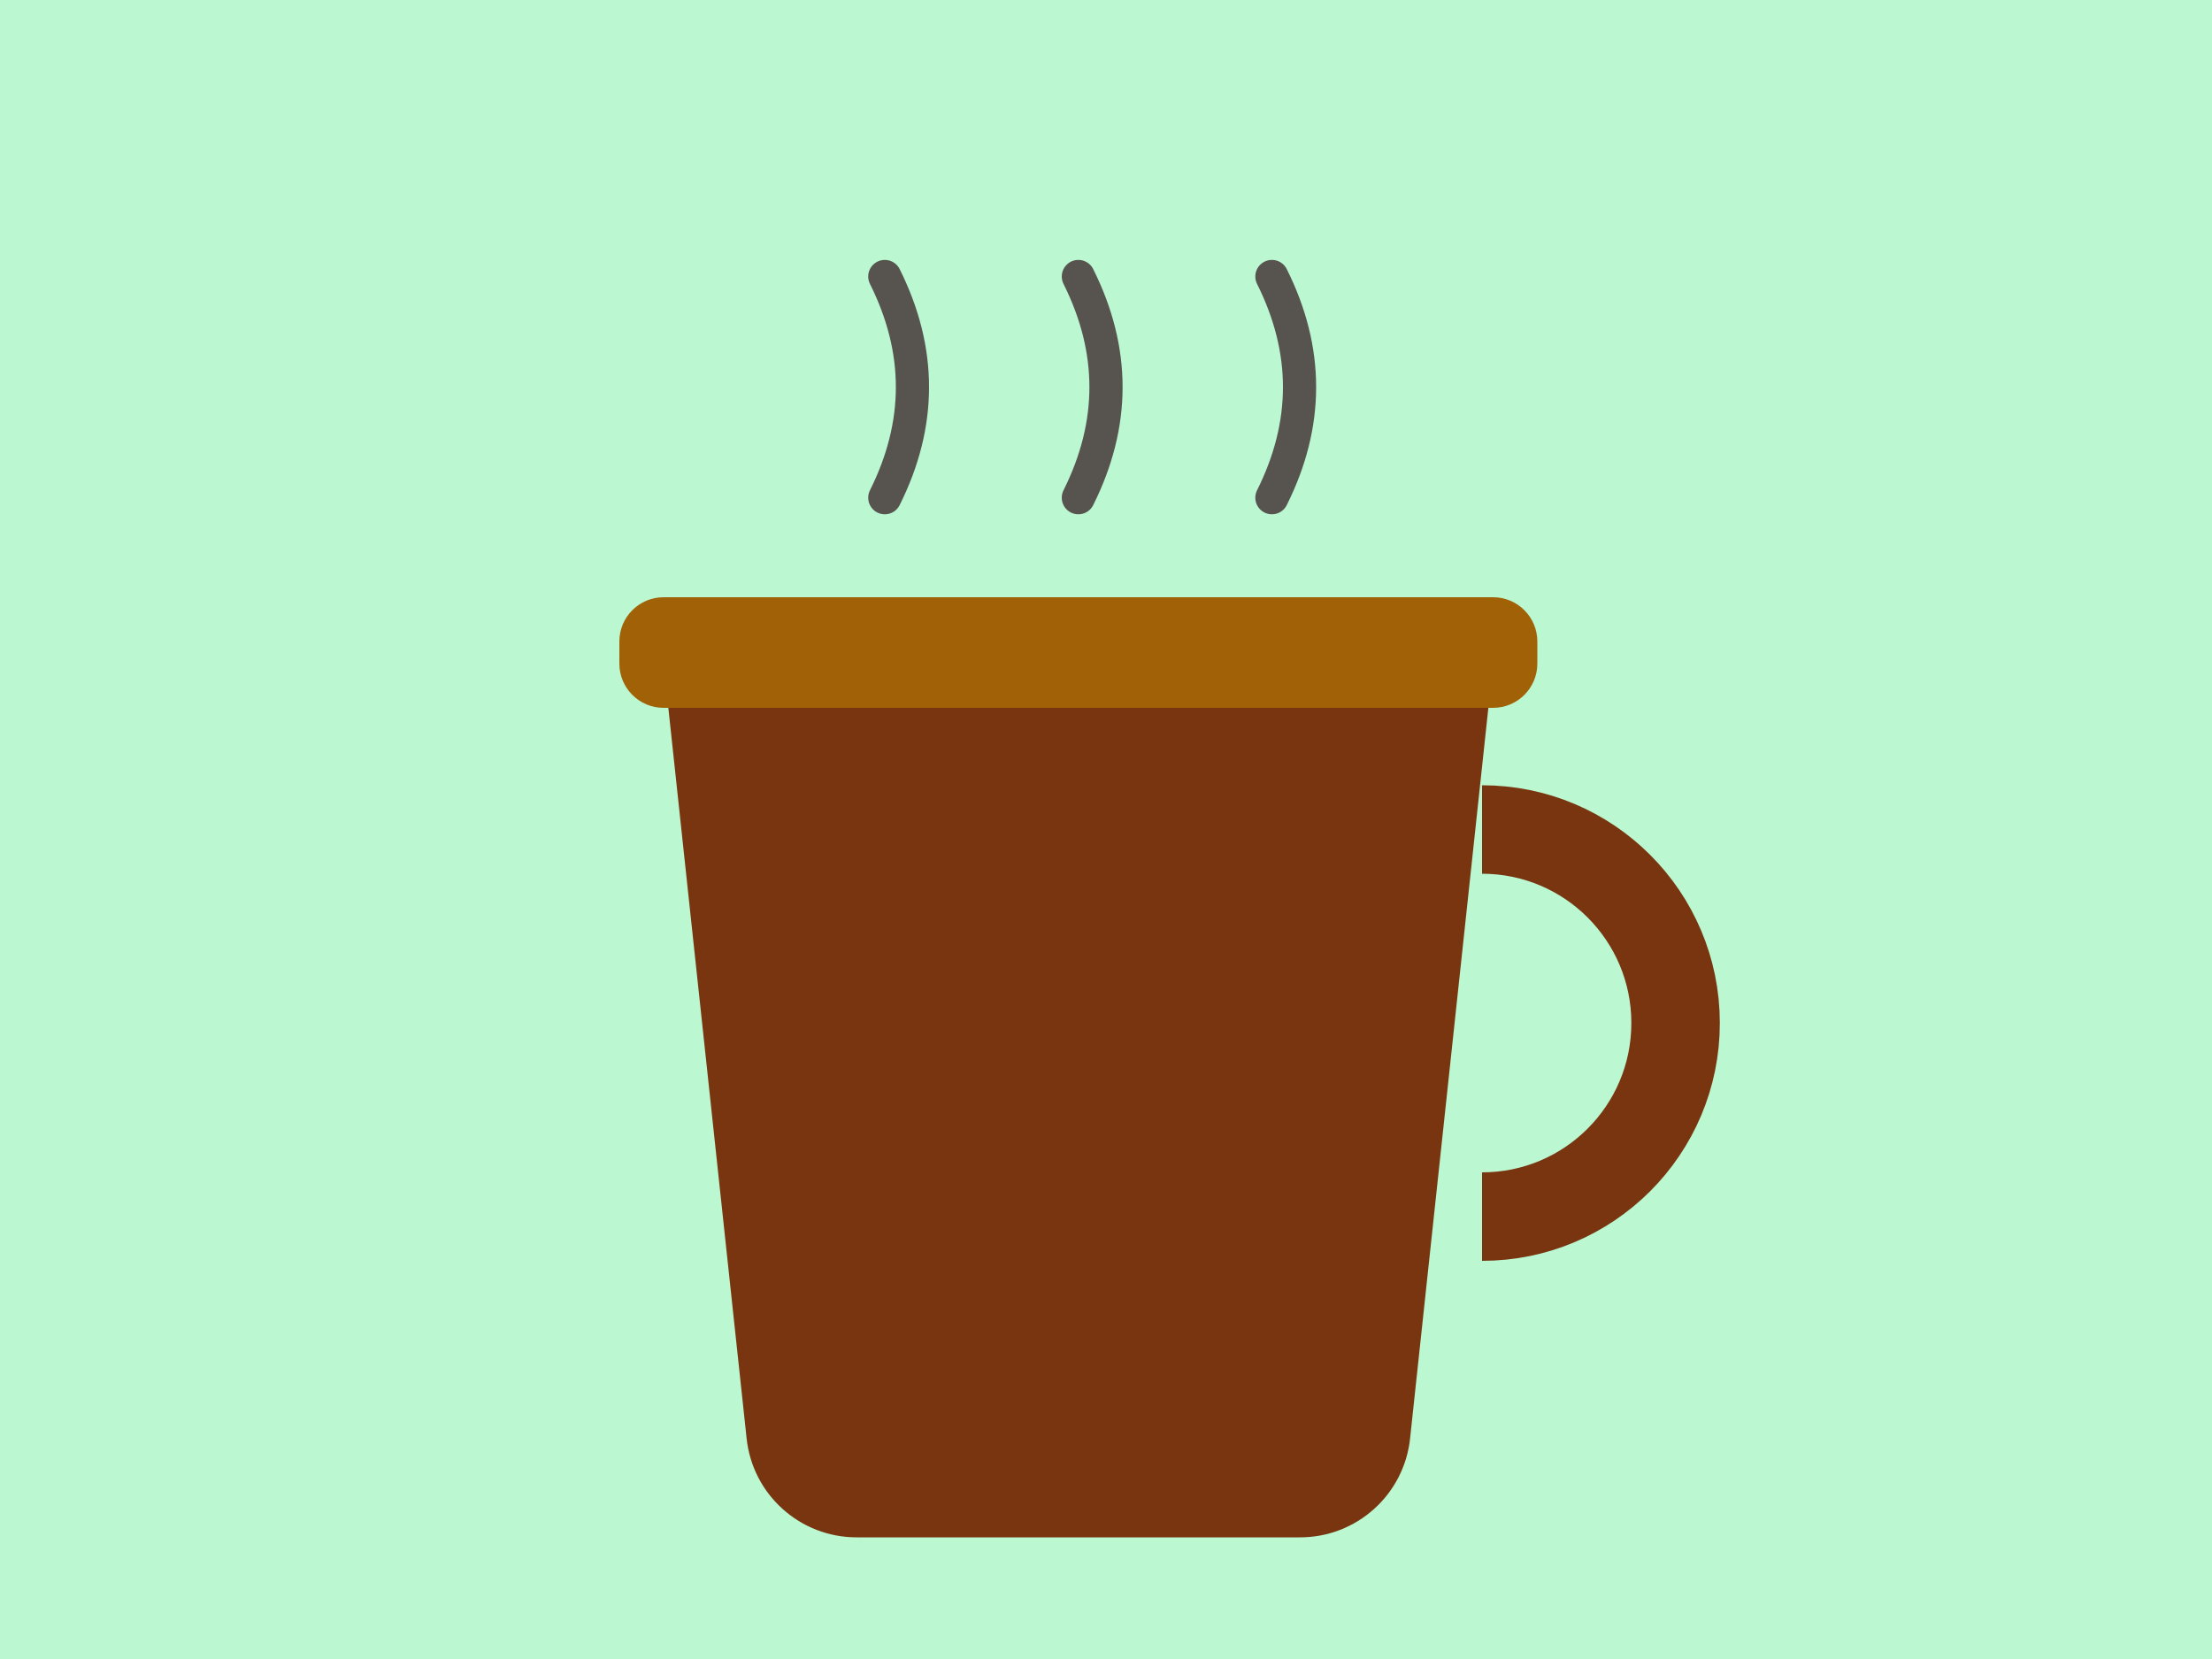
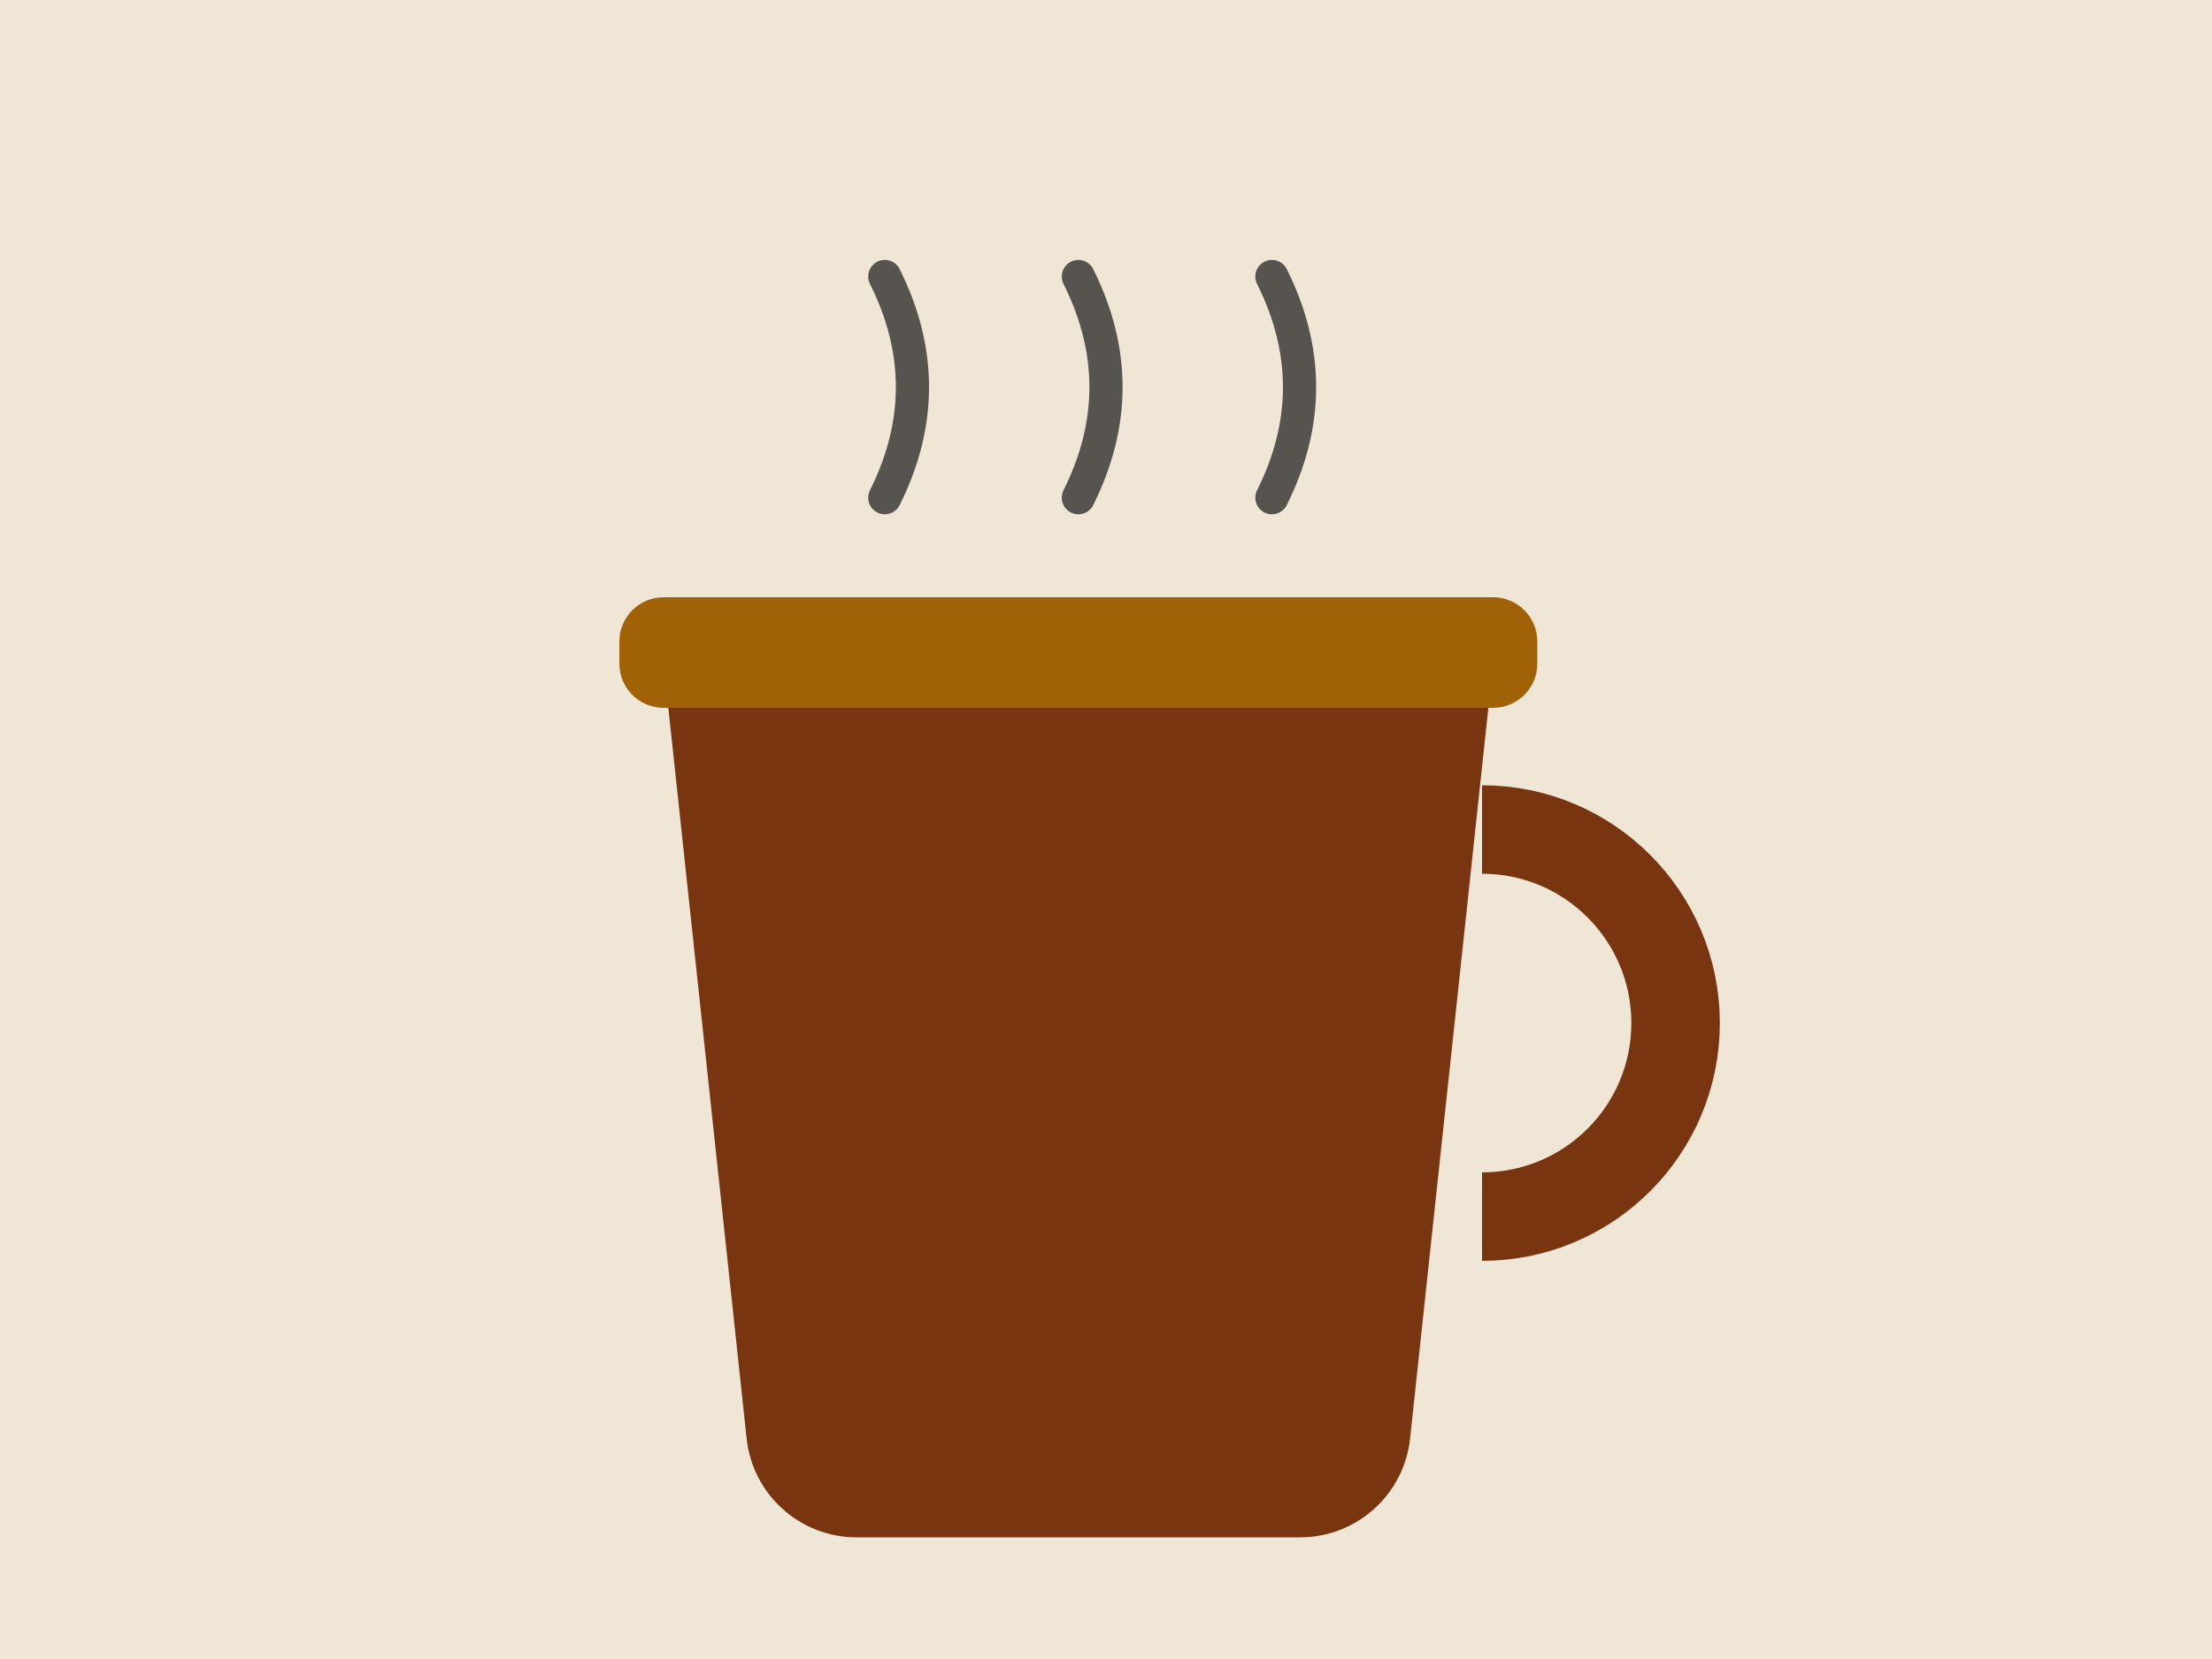
<svg xmlns="http://www.w3.org/2000/svg" viewBox="0 0 400 300" width="400" height="300">
-   <rect width="400" height="300" fill="#bbf7d0" />
+   <rect width="400" height="300" fill="#efe6d6" />
  <path d="M120 120 h150 l-15 140 a20 20 0 0 1 -20 18 h-80 a20 20 0 0 1 -20 -18z" fill="#78350f" />
  <path d="M268 150 a35 35 0 0 1 0 70" stroke="#78350f" stroke-width="16" fill="none" />
  <rect x="112" y="108" width="166" height="20" rx="8" fill="#a16207" />
  <path d="M160 90 q10 -20 0 -40 M195 90 q10 -20 0 -40 M230 90 q10 -20 0 -40" stroke="#57534e" stroke-width="6" fill="none" stroke-linecap="round" />
</svg>
